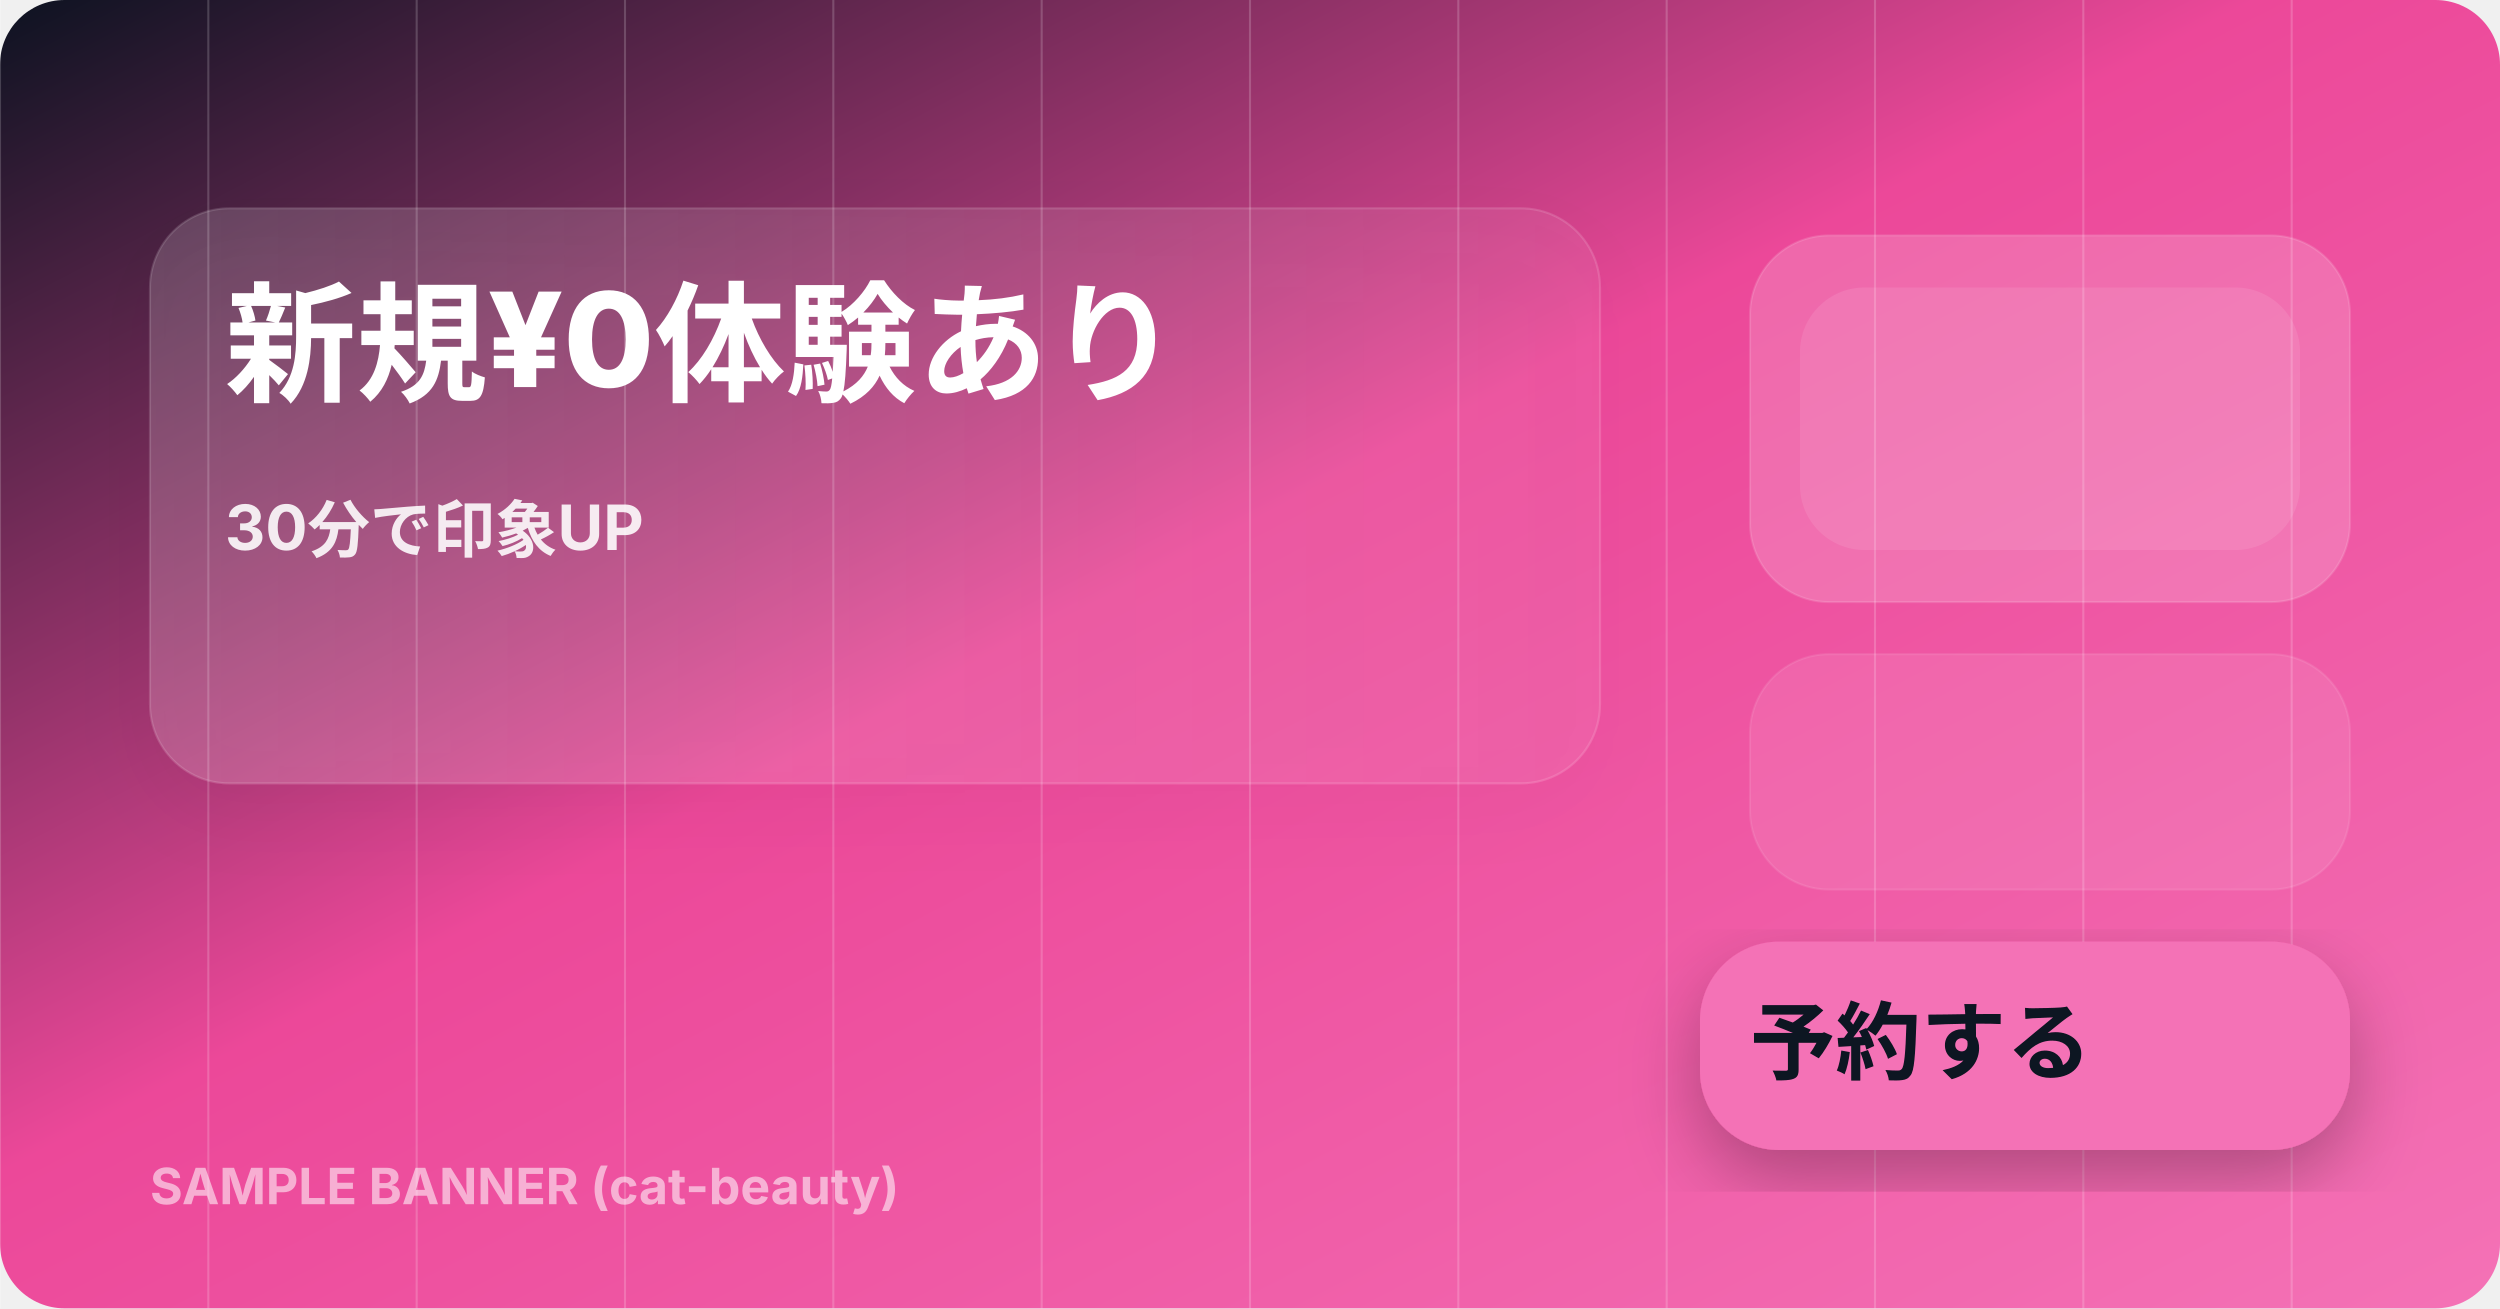
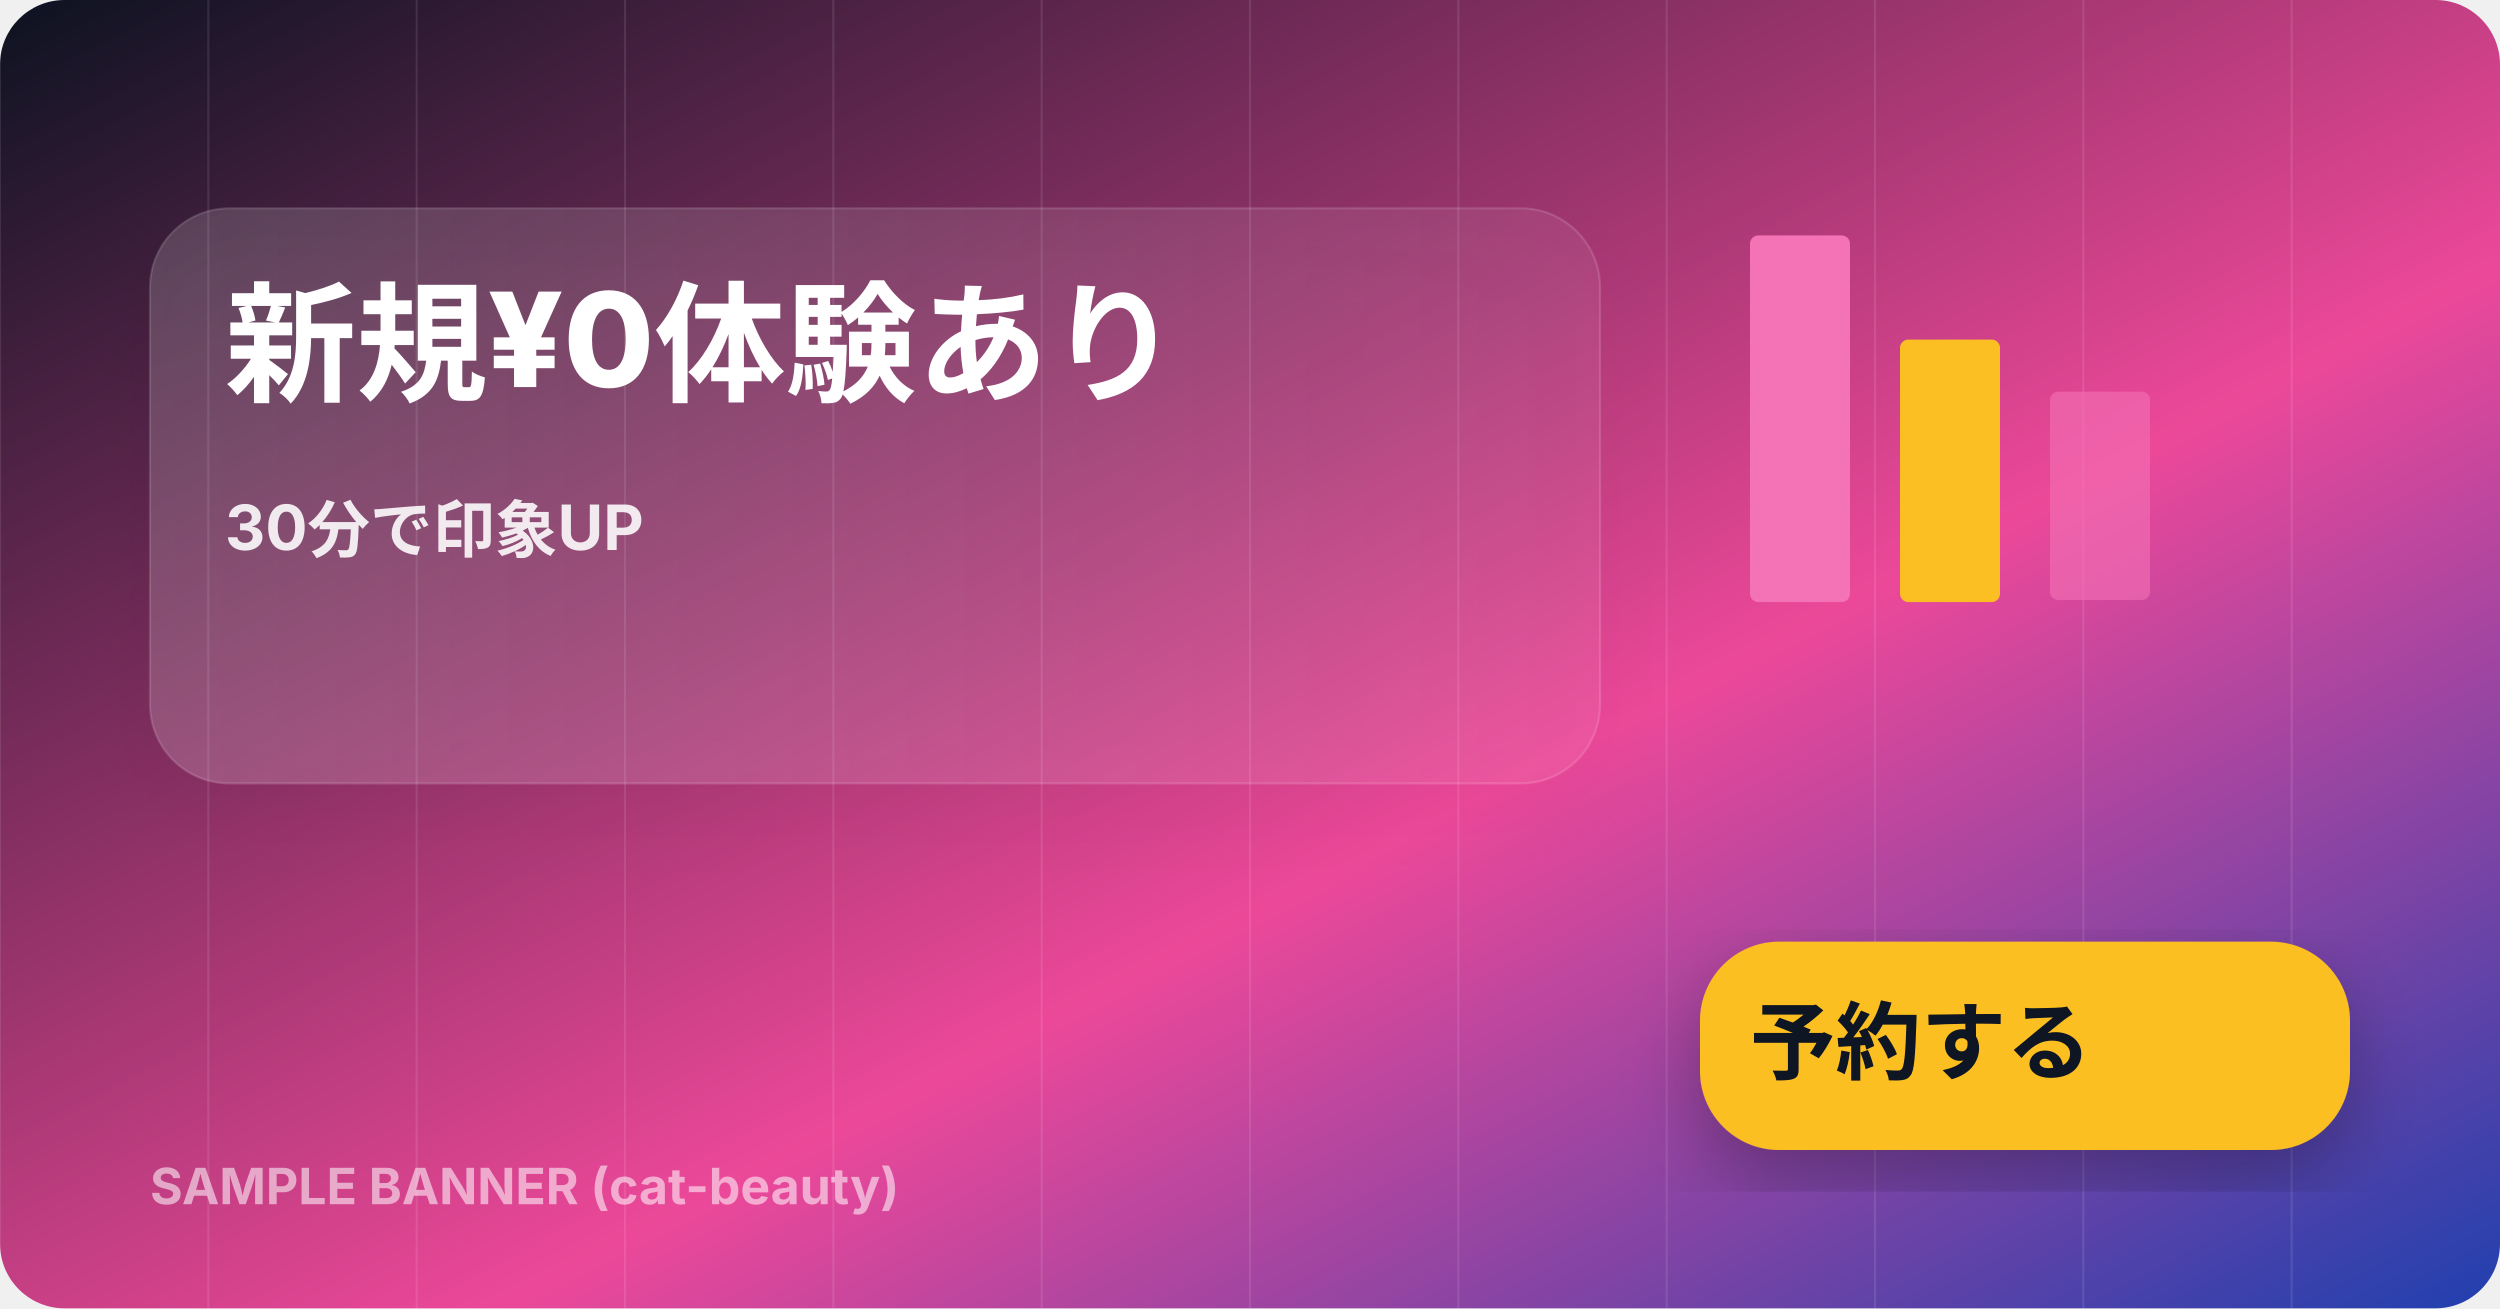
<svg xmlns="http://www.w3.org/2000/svg" width="1200" height="628" viewBox="0 0 1200 628">
  <defs>
    <linearGradient id="bg" x1="0" y1="0" x2="1" y2="1">
      <stop offset="0%" stop-color="#0B1220" />
-       <stop offset="45%" stop-color="#EC4899" />
-       <stop offset="100%" stop-color="#F472B6" />
+       <stop offset="60%" stop-color="#EC4899" />
+       <stop offset="100%" stop-color="#1E40AF" />
    </linearGradient>
    <linearGradient id="panel" x1="0" y1="0" x2="1" y2="0">
      <stop offset="0%" stop-color="#FFFFFF" stop-opacity="0.16" />
      <stop offset="100%" stop-color="#FFFFFF" stop-opacity="0.06" />
    </linearGradient>
    <filter id="shadow" x="-20%" y="-20%" width="140%" height="140%">
      <feDropShadow dx="0" dy="14" stdDeviation="18" flood-color="#000000" flood-opacity="0.28" />
    </filter>
  </defs>
  <rect width="1200" height="628" rx="31" fill="url(#bg)" />
-   <g opacity="0.18">
+   <g opacity="0.1">
    <line x1="0" y1="0" x2="0" y2="628" stroke="#FFFFFF" stroke-width="1" />
    <line x1="100" y1="0" x2="100" y2="628" stroke="#FFFFFF" stroke-width="1" />
    <line x1="200" y1="0" x2="200" y2="628" stroke="#FFFFFF" stroke-width="1" />
    <line x1="300" y1="0" x2="300" y2="628" stroke="#FFFFFF" stroke-width="1" />
    <line x1="400" y1="0" x2="400" y2="628" stroke="#FFFFFF" stroke-width="1" />
    <line x1="500" y1="0" x2="500" y2="628" stroke="#FFFFFF" stroke-width="1" />
    <line x1="600" y1="0" x2="600" y2="628" stroke="#FFFFFF" stroke-width="1" />
    <line x1="700" y1="0" x2="700" y2="628" stroke="#FFFFFF" stroke-width="1" />
    <line x1="800" y1="0" x2="800" y2="628" stroke="#FFFFFF" stroke-width="1" />
    <line x1="900" y1="0" x2="900" y2="628" stroke="#FFFFFF" stroke-width="1" />
    <line x1="1000" y1="0" x2="1000" y2="628" stroke="#FFFFFF" stroke-width="1" />
    <line x1="1100" y1="0" x2="1100" y2="628" stroke="#FFFFFF" stroke-width="1" />
  </g>
  <rect x="72" y="100" width="696" height="276" rx="38" fill="url(#panel)" stroke="#FFFFFF" stroke-opacity="0.14" filter="url(#shadow)" />
  <text x="108" y="188" fill="#FFFFFF" font-family="ui-sans-serif, system-ui, -apple-system, 'Hiragino Sans', 'Noto Sans JP', 'Yu Gothic', sans-serif" font-size="63" font-weight="800">
    新規¥0体験あり
  </text>
  <text x="108" y="264" fill="#FFFFFF" opacity="0.88" font-family="ui-sans-serif, system-ui, -apple-system, 'Hiragino Sans', 'Noto Sans JP', 'Yu Gothic', sans-serif" font-size="30" font-weight="700">
    30分で印象UP
  </text>
-   <g transform="translate(840 113)" opacity="0.95">
-     <rect x="0" y="0" width="288" height="176" rx="38" fill="#FFFFFF" fill-opacity="0.18" stroke="#FFFFFF" stroke-opacity="0.14" />
-     <rect x="24" y="25" width="240" height="126" rx="31" fill="#FFFFFF" fill-opacity="0.10" />
-     <rect x="0" y="201" width="288" height="113" rx="38" fill="#FFFFFF" fill-opacity="0.10" stroke="#FFFFFF" stroke-opacity="0.10" />
+   <g transform="translate(840 113)">
+     <rect x="0" y="0" width="48" height="176" rx="4" fill="#F472B6" />
+     <rect x="72" y="50" width="48" height="126" rx="4" fill="#FBBF24" />
+     <rect x="144" y="75" width="48" height="100" rx="4" fill="#F472B6" opacity="0.6" />
  </g>
  <g filter="url(#shadow)">
-     <rect x="816" y="452" width="312" height="100" rx="38" fill="#F472B6" />
+     <rect x="816" y="452" width="312" height="100" rx="38" fill="#FBBF24" />
    <text x="840" y="515" fill="#0B1220" font-family="ui-sans-serif, system-ui, -apple-system, 'Hiragino Sans', 'Noto Sans JP', 'Yu Gothic', sans-serif" font-size="41" font-weight="900">
      予約する
    </text>
  </g>
  <text x="72" y="578" fill="#FFFFFF" opacity="0.55" font-family="ui-sans-serif, system-ui, -apple-system, 'Hiragino Sans', 'Noto Sans JP', 'Yu Gothic', sans-serif" font-size="24" font-weight="700">
    SAMPLE BANNER (cat-beauty)
  </text>
</svg>
